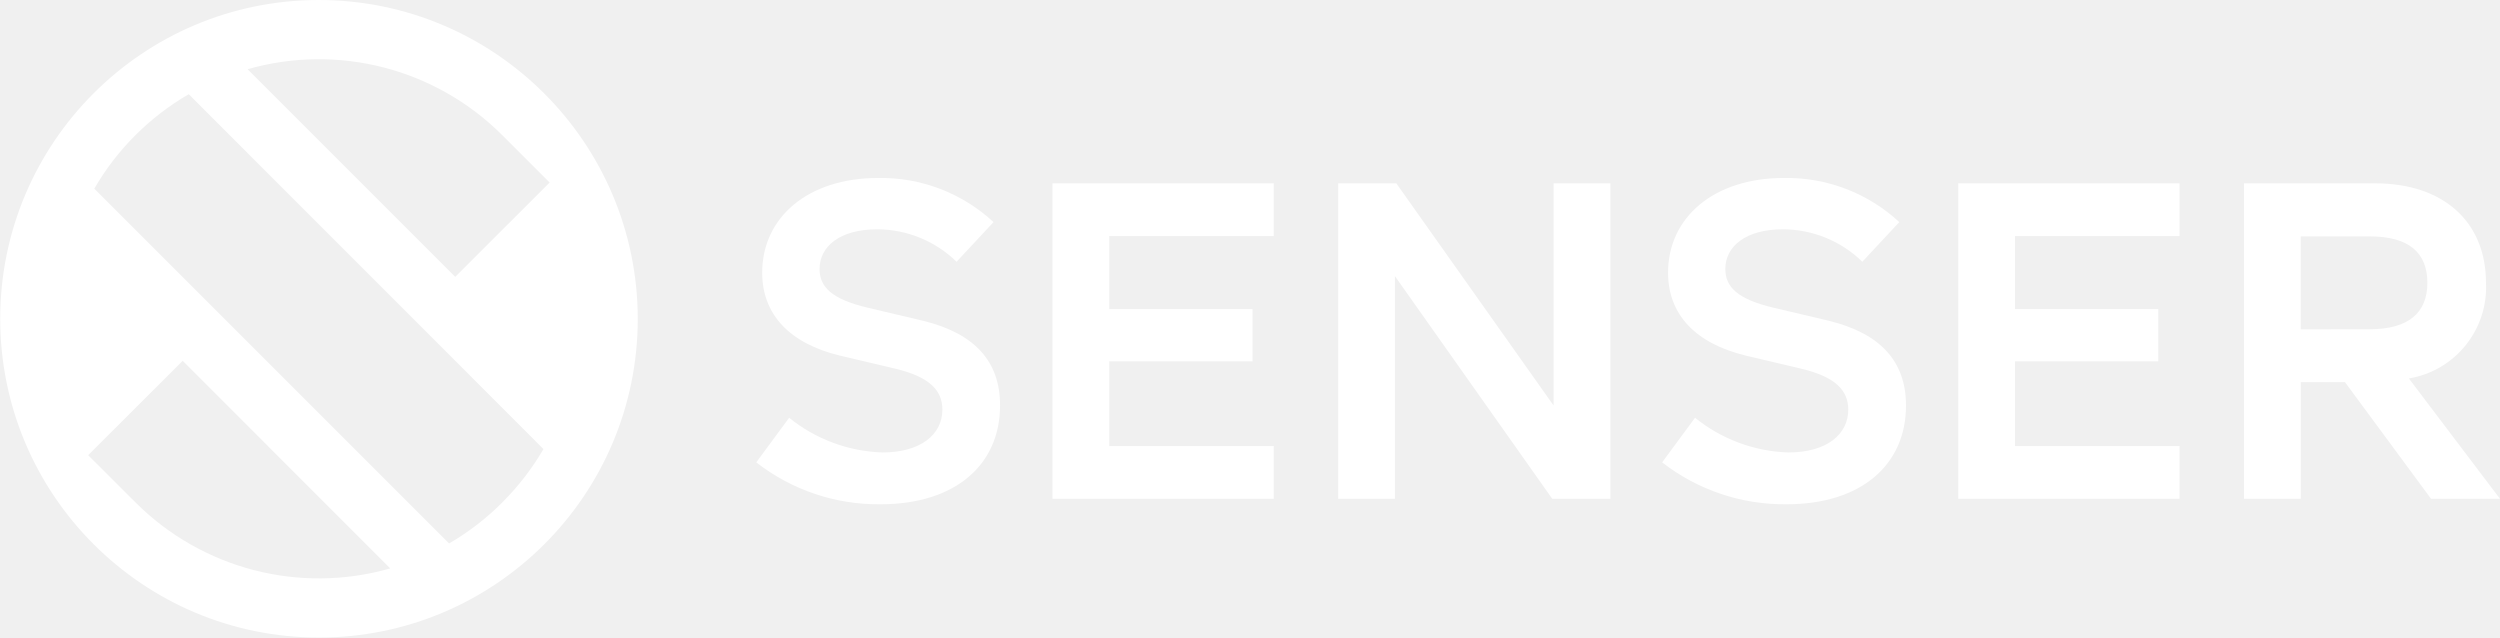
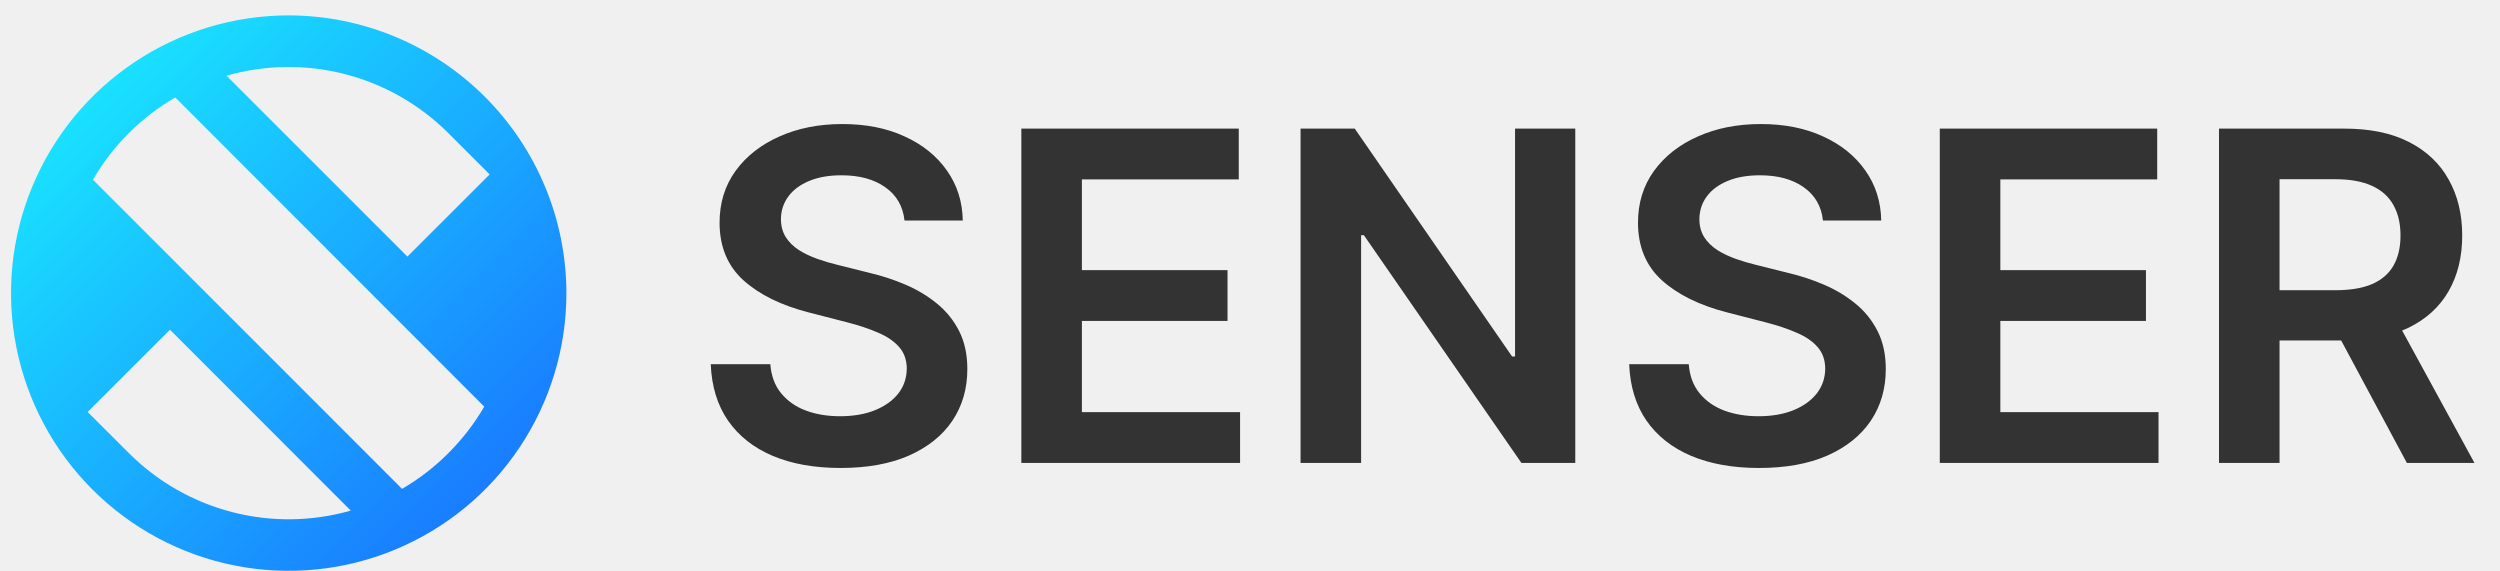
- <svg xmlns="http://www.w3.org/2000/svg" id="SVG_1" data-name="SVG 1" width="139.598" height="35.608" viewBox="0 0 139.598 35.608">
-   <path id="Path_175" data-name="Path 175" d="M391.758,97.975l-3.092-.73c-2.013-.478-2.692-1.157-2.692-2.164,0-1.258,1.132-2.215,3.221-2.215a6.366,6.366,0,0,1,4.429,1.812l2.064-2.214A9.243,9.243,0,0,0,389.237,90c-3.925,0-6.467,2.215-6.467,5.285,0,2.341,1.536,3.951,4.328,4.631l3.092.73c1.914.453,2.642,1.208,2.642,2.29,0,1.384-1.208,2.391-3.347,2.391a8.718,8.718,0,0,1-5.209-1.938l-1.837,2.491a11.073,11.073,0,0,0,6.945,2.34c4.177,0,6.668-2.214,6.668-5.511C396.061,100.239,394.627,98.679,391.758,97.975Z" transform="translate(-340.21 -80.062)" fill="#fff" />
-   <path id="Path_176" data-name="Path 176" d="M532.23,110.325h12.356v-2.945H535.4v-4.73h8v-2.92h-8V95.654h9.186V92.71H532.23Z" transform="translate(-473.461 -82.473)" fill="#fff" />
-   <path id="Path_177" data-name="Path 177" d="M688.738,105.116,679.956,92.71H676.71v17.615h3.17V97.894l8.783,12.431h3.246V92.71h-3.171Z" transform="translate(-601.987 -82.473)" fill="#fff" />
-   <path id="Path_178" data-name="Path 178" d="M849.844,97.975l-3.092-.73c-2.014-.478-2.693-1.157-2.693-2.164,0-1.258,1.133-2.215,3.221-2.215a6.364,6.364,0,0,1,4.429,1.812l2.064-2.214A9.236,9.236,0,0,0,847.328,90c-3.926,0-6.467,2.215-6.467,5.285,0,2.341,1.535,3.951,4.329,4.631l3.092.73c1.912.453,2.642,1.208,2.642,2.29,0,1.384-1.208,2.391-3.347,2.391a8.723,8.723,0,0,1-5.21-1.938l-1.836,2.491a11.109,11.109,0,0,0,6.949,2.34c4.177,0,6.668-2.214,6.668-5.511C854.147,100.239,852.713,98.679,849.844,97.975Z" transform="translate(-747.718 -80.062)" fill="#fff" />
-   <path id="Path_179" data-name="Path 179" d="M990.28,110.325h12.356v-2.945H993.45v-4.73h8v-2.92h-8V95.654h9.186V92.71H990.28Z" transform="translate(-880.933 -82.473)" fill="#fff" />
-   <path id="Path_180" data-name="Path 180" d="M1143.987,103.606a5.164,5.164,0,0,0,4.306-5.334c0-3.423-2.389-5.562-6.19-5.562h-7.323v17.615h3.171v-6.515h2.466l4.807,6.515h3.85Zm-6.039-2.743v-5.19h3.85c2.188,0,3.221.907,3.221,2.593,0,1.656-1.032,2.592-3.221,2.592Z" transform="translate(-1009.477 -82.473)" fill="#fff" />
-   <path id="Path_181" data-name="Path 181" d="M17.806,0A17.8,17.8,0,1,0,35.612,17.8,17.825,17.825,0,0,0,17.806,0ZM7.558,28.047,4.924,25.418,10.2,20.146,21.789,31.74A14.487,14.487,0,0,1,7.558,28.047Zm20.5,0a14.549,14.549,0,0,1-2.981,2.3L5.266,10.534A14.34,14.34,0,0,1,7.558,7.553,14.493,14.493,0,0,1,10.54,5.26L30.346,25.075A14.493,14.493,0,0,1,28.054,28.047ZM25.42,15.459,13.826,3.865A14.486,14.486,0,0,1,28.054,7.556l2.637,2.637Z" fill="#fff" />
+ <svg xmlns="http://www.w3.org/2000/svg" width="162" height="37" viewBox="0 0 162 37" fill="none">
+   <path d="M18.703 0.997C15.144 0.998 11.666 2.055 8.707 4.033C5.749 6.011 3.444 8.822 2.083 12.111C0.722 15.399 0.366 19.017 1.061 22.508C1.756 25.998 3.471 29.204 5.987 31.72C8.504 34.236 11.71 35.95 15.201 36.644C18.691 37.337 22.309 36.981 25.596 35.618C28.884 34.256 31.694 31.95 33.671 28.99C35.648 26.031 36.703 22.552 36.703 18.993C36.696 14.221 34.797 9.647 31.423 6.273C28.049 2.9 23.474 1.002 18.703 0.997ZM8.343 29.353L5.68 26.695L11.014 21.365L22.729 33.087C20.216 33.804 17.557 33.837 15.027 33.18C12.498 32.524 10.19 31.202 8.343 29.353ZM29.066 29.353C28.167 30.255 27.154 31.037 26.053 31.678L6.026 11.647C6.663 10.545 7.442 9.532 8.343 8.633C9.243 7.733 10.256 6.953 11.358 6.315L31.379 26.348C30.741 27.446 29.962 28.456 29.062 29.353H29.066ZM26.4 16.626L14.679 4.905C17.192 4.187 19.85 4.154 22.379 4.81C24.908 5.467 27.216 6.788 29.062 8.636L31.728 11.302L26.4 16.626Z" fill="url(#paint0_linear_28_8)" />
+   <path d="M58.612 14.289C58.513 13.366 58.097 12.646 57.364 12.132C56.638 11.617 55.693 11.359 54.529 11.359C53.711 11.359 53.01 11.483 52.424 11.73C51.839 11.976 51.391 12.311 51.081 12.735C50.771 13.158 50.612 13.641 50.605 14.184C50.605 14.635 50.707 15.026 50.912 15.358C51.123 15.689 51.409 15.971 51.769 16.204C52.128 16.43 52.526 16.62 52.964 16.775C53.401 16.93 53.842 17.061 54.286 17.166L56.317 17.674C57.135 17.865 57.921 18.122 58.676 18.446C59.437 18.771 60.118 19.18 60.717 19.673C61.324 20.167 61.803 20.763 62.156 21.461C62.508 22.159 62.684 22.977 62.684 23.915C62.684 25.184 62.36 26.302 61.711 27.268C61.063 28.227 60.125 28.978 58.898 29.521C57.678 30.057 56.2 30.325 54.466 30.325C52.78 30.325 51.317 30.064 50.076 29.542C48.842 29.02 47.876 28.259 47.178 27.258C46.487 26.256 46.113 25.036 46.057 23.598H49.917C49.974 24.352 50.206 24.98 50.615 25.48C51.025 25.981 51.557 26.355 52.213 26.602C52.876 26.849 53.616 26.972 54.434 26.972C55.287 26.972 56.035 26.845 56.676 26.591C57.325 26.33 57.833 25.971 58.2 25.512C58.566 25.047 58.753 24.504 58.76 23.883C58.753 23.319 58.587 22.854 58.263 22.487C57.939 22.113 57.484 21.803 56.899 21.556C56.32 21.302 55.643 21.077 54.868 20.879L52.403 20.245C50.619 19.786 49.209 19.092 48.172 18.161C47.142 17.223 46.628 15.978 46.628 14.427C46.628 13.15 46.973 12.033 47.664 11.074C48.362 10.115 49.311 9.371 50.51 8.842C51.709 8.306 53.066 8.038 54.582 8.038C56.119 8.038 57.466 8.306 58.623 8.842C59.786 9.371 60.699 10.108 61.362 11.053C62.025 11.991 62.367 13.069 62.388 14.289H58.612ZM66.183 29.997V8.334H80.272V11.624H70.107V17.505H79.543V20.795H70.107V26.707H80.357V29.997H66.183ZM102.078 8.334V29.997H98.587L88.38 15.241H88.2V29.997H84.276V8.334H87.788L97.984 23.101H98.175V8.334H102.078ZM118.127 14.289C118.028 13.366 117.612 12.646 116.879 12.132C116.152 11.617 115.207 11.359 114.044 11.359C113.226 11.359 112.524 11.483 111.939 11.73C111.354 11.976 110.906 12.311 110.596 12.735C110.285 13.158 110.127 13.641 110.12 14.184C110.12 14.635 110.222 15.026 110.426 15.358C110.638 15.689 110.924 15.971 111.283 16.204C111.643 16.43 112.041 16.62 112.478 16.775C112.916 16.93 113.356 17.061 113.801 17.166L115.832 17.674C116.65 17.865 117.436 18.122 118.19 18.446C118.952 18.771 119.632 19.18 120.232 19.673C120.838 20.167 121.318 20.763 121.67 21.461C122.023 22.159 122.199 22.977 122.199 23.915C122.199 25.184 121.875 26.302 121.226 27.268C120.577 28.227 119.639 28.978 118.412 29.521C117.192 30.057 115.715 30.325 113.98 30.325C112.295 30.325 110.832 30.064 109.591 29.542C108.357 29.02 107.391 28.259 106.692 27.258C106.001 26.256 105.628 25.036 105.571 23.598H109.432C109.488 24.352 109.721 24.98 110.13 25.48C110.539 25.981 111.072 26.355 111.727 26.602C112.39 26.849 113.131 26.972 113.949 26.972C114.802 26.972 115.549 26.845 116.191 26.591C116.84 26.33 117.348 25.971 117.714 25.512C118.081 25.047 118.268 24.504 118.275 23.883C118.268 23.319 118.102 22.854 117.778 22.487C117.453 22.113 116.999 21.803 116.413 21.556C115.835 21.302 115.158 21.077 114.382 20.879L111.918 20.245C110.134 19.786 108.723 19.092 107.687 18.161C106.657 17.223 106.142 15.978 106.142 14.427C106.142 13.15 106.488 12.033 107.179 11.074C107.877 10.115 108.826 9.371 110.024 8.842C111.223 8.306 112.581 8.038 114.097 8.038C115.634 8.038 116.981 8.306 118.137 8.842C119.301 9.371 120.214 10.108 120.877 11.053C121.54 11.991 121.882 13.069 121.903 14.289H118.127ZM125.698 29.997V8.334H139.787V11.624H129.622V17.505H139.057V20.795H129.622V26.707H139.872V29.997H125.698ZM143.791 29.997V8.334H151.914C153.578 8.334 154.975 8.623 156.103 9.202C157.238 9.78 158.095 10.591 158.673 11.634C159.259 12.671 159.551 13.88 159.551 15.262C159.551 16.652 159.255 17.858 158.663 18.88C158.077 19.895 157.214 20.682 156.071 21.239C154.929 21.789 153.526 22.064 151.861 22.064H146.075V18.806H151.332C152.306 18.806 153.102 18.672 153.723 18.404C154.344 18.129 154.802 17.731 155.098 17.209C155.401 16.68 155.553 16.031 155.553 15.262C155.553 14.494 155.401 13.838 155.098 13.295C154.795 12.745 154.333 12.329 153.712 12.047C153.092 11.758 152.292 11.613 151.311 11.613H147.715V29.997H143.791ZM154.982 20.181L160.345 29.997H155.965L150.698 20.181H154.982Z" fill="#333333" />
+   <defs>
+     <linearGradient id="paint0_linear_28_8" x1="6.005" y1="6.288" x2="31.451" y2="31.731" gradientUnits="userSpaceOnUse">
+       <stop stop-color="#19E1FF" />
+       <stop offset="1" stop-color="#197DFF" />
+     </linearGradient>
+   </defs>
</svg>
